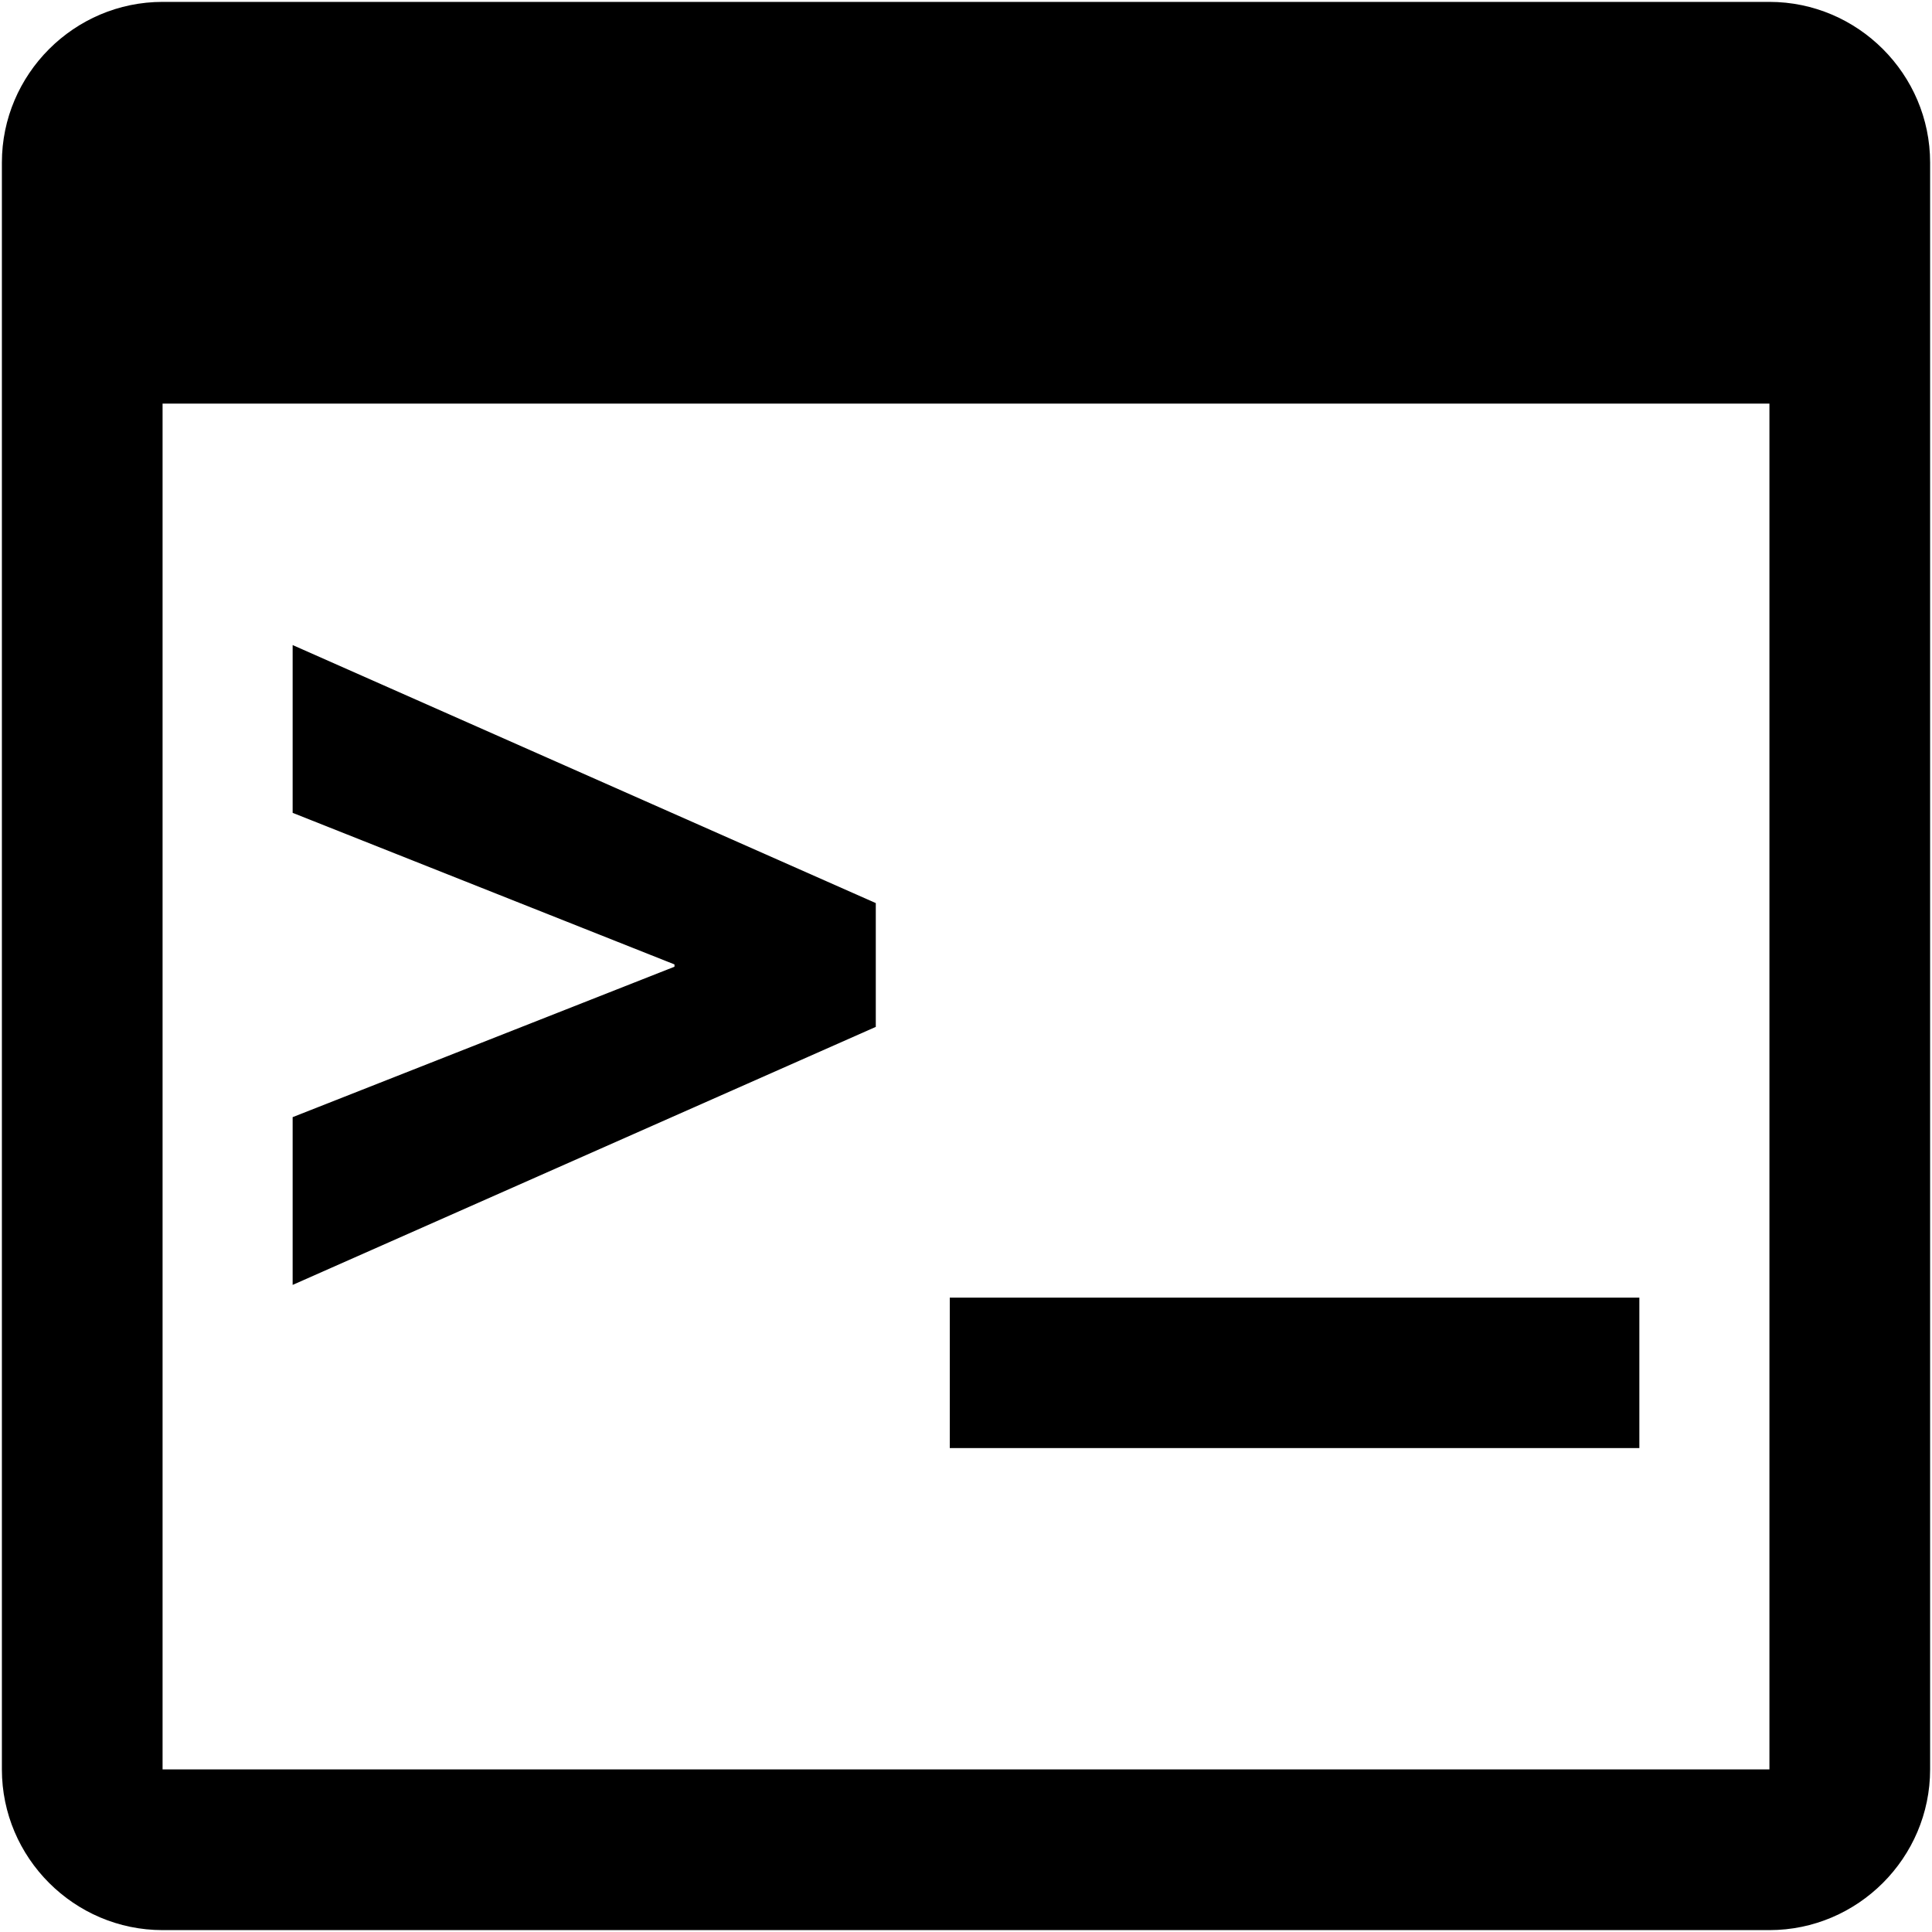
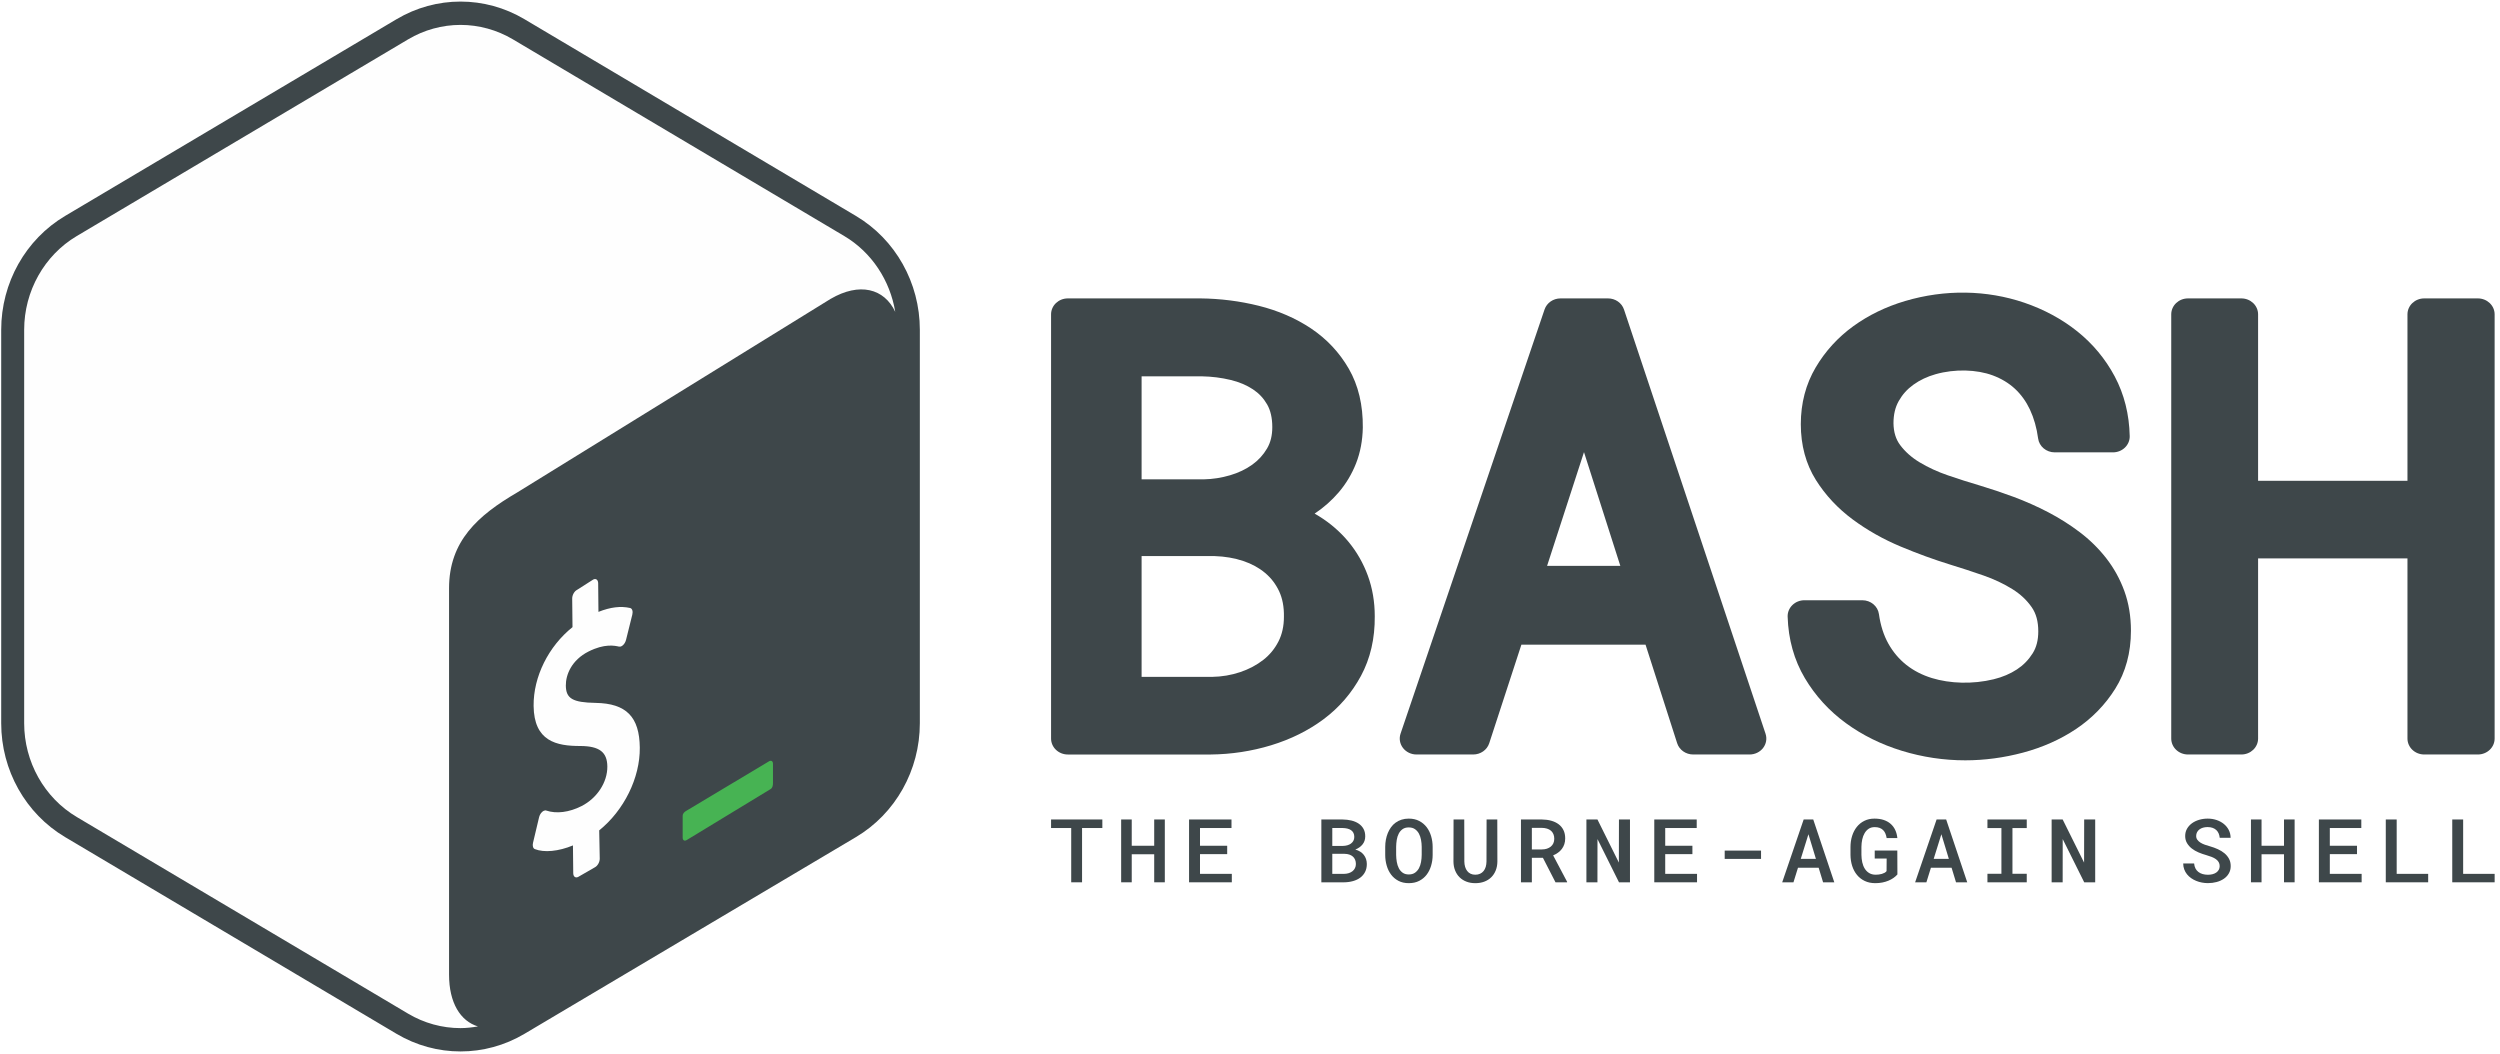
- <svg xmlns="http://www.w3.org/2000/svg" version="1.1" x="0px" y="0px" width="512px" height="512px" viewBox="0 0 512 512" enable-background="new 0 0 512 512" xml:space="preserve">
-   <g id="5151e0c8492e5103c096af88a51f9b27">
-     <path display="inline" d="M77.554,296.055l101.189-39.863v-0.611L77.554,215.413v-44.464l154.539,68.379v32.807L77.554,340.514   V296.055z M434.446,343.887v39.863H251.7v-39.863H434.446z M468.917,0.5H43.083C19.662,0.5,0.5,19.663,0.5,43.083v425.833   c0,23.421,19.162,42.583,42.583,42.583h425.834c23.421,0,42.583-19.162,42.583-42.583V43.083C511.5,19.663,492.338,0.5,468.917,0.5   z M468.917,468.917H43.083V106.958h425.834V468.917z" />
+ <svg xmlns="http://www.w3.org/2000/svg" width="216px" height="91px" viewBox="0 0 216 91" version="1.1">
+   <defs />
+   <g id="Page-1" stroke="none" stroke-width="1" fill="none" fill-rule="evenodd">
+     <g transform="translate(0, -1)" id="Group-48">
+       <g transform="translate(0, 0.945)">
+         <path d="M73.95,18.712 L45.313,1.713 C41.895,-0.316 37.682,-0.316 34.264,1.713 L5.627,18.712 C2.21,20.741 0.104,24.49 0.104,28.548 L0.104,62.546 C0.104,66.603 2.21,70.354 5.628,72.383 L34.265,89.379 C35.974,90.394 37.88,90.9 39.789,90.9 C41.697,90.9 43.603,90.394 45.312,89.379 L73.949,72.383 C77.367,70.354 79.474,66.603 79.474,62.546 L79.474,28.548 C79.474,24.49 77.367,20.741 73.95,18.712 Z" id="Fill-2" fill="#FEFEFE" />
+         <path d="M35.266,87.638 L6.629,70.642 C3.828,68.979 2.088,65.877 2.088,62.545 L2.088,28.548 C2.088,25.216 3.828,22.114 6.628,20.452 L35.266,3.453 C36.639,2.638 38.203,2.207 39.789,2.207 C41.374,2.207 42.938,2.638 44.312,3.453 L72.949,20.452 C75.309,21.853 76.901,24.279 77.349,27 C76.399,24.973 74.257,24.422 71.761,25.88 L44.669,42.614 C41.291,44.589 38.8,46.805 38.798,50.878 L38.798,84.261 C38.796,86.7 39.781,88.28 41.294,88.738 C40.797,88.824 40.296,88.884 39.789,88.884 C38.203,88.884 36.639,88.453 35.266,87.638 M73.95,18.711 L45.313,1.713 C43.604,0.698 41.696,0.191 39.789,0.191 C37.881,0.191 35.973,0.698 34.264,1.713 L5.627,18.711 C2.21,20.74 0.104,24.49 0.104,28.548 L0.104,62.545 C0.104,66.602 2.21,70.353 5.628,72.382 L34.265,89.379 C35.975,90.393 37.881,90.9 39.789,90.9 C41.697,90.9 43.603,90.393 45.312,89.379 L73.95,72.382 C77.368,70.353 79.474,66.602 79.474,62.545 L79.474,28.548 C79.474,24.49 77.368,20.74 73.95,18.711" id="Fill-4" fill="#3E474A" />
+         <path d="M66.443,65.832 L59.312,70.1 C59.123,70.21 58.984,70.334 58.983,70.561 L58.983,72.427 C58.983,72.655 59.136,72.75 59.325,72.639 L66.566,68.238 C66.755,68.128 66.784,67.917 66.785,67.69 L66.785,66.044 C66.785,65.817 66.632,65.722 66.443,65.832" id="Fill-6" fill="#47B353" />
+         <path d="M51.258,50.125 C51.489,50.008 51.679,50.152 51.682,50.454 L51.706,52.921 C52.739,52.51 53.636,52.4 54.449,52.588 C54.625,52.635 54.703,52.875 54.631,53.16 L54.088,55.346 C54.046,55.511 53.953,55.678 53.841,55.782 C53.794,55.828 53.746,55.864 53.698,55.888 C53.625,55.925 53.553,55.937 53.484,55.923 C53.113,55.839 52.231,55.646 50.843,56.349 C49.387,57.086 48.878,58.351 48.888,59.29 C48.9,60.411 49.475,60.751 51.461,60.785 C54.107,60.829 55.25,61.985 55.278,64.65 C55.305,67.267 53.908,70.077 51.771,71.799 L51.818,74.241 C51.821,74.535 51.63,74.872 51.399,74.989 L49.953,75.822 C49.721,75.939 49.531,75.795 49.528,75.501 L49.503,73.099 C48.264,73.614 47.009,73.738 46.207,73.416 C46.056,73.357 45.991,73.134 46.051,72.88 L46.575,70.672 C46.617,70.498 46.709,70.324 46.834,70.213 C46.878,70.17 46.924,70.137 46.97,70.114 C47.053,70.072 47.134,70.063 47.203,70.089 C48.067,70.38 49.172,70.244 50.235,69.706 C51.585,69.023 52.488,67.646 52.474,66.278 C52.461,65.037 51.789,64.521 50.155,64.509 C48.075,64.515 46.136,64.105 46.104,61.043 C46.078,58.522 47.389,55.899 49.464,54.24 L49.438,51.775 C49.435,51.472 49.62,51.139 49.858,51.019 L51.258,50.125 Z" id="Fill-8" fill="#FEFEFE" />
+         <path d="M98.634,48.101 L104.945,48.101 C105.836,48.129 106.67,48.273 107.425,48.527 C108.144,48.767 108.776,49.114 109.305,49.557 C109.822,49.991 110.219,50.509 110.515,51.136 C110.805,51.755 110.946,52.489 110.931,53.344 C110.931,54.151 110.772,54.87 110.457,55.482 C110.132,56.114 109.705,56.632 109.156,57.064 C108.583,57.513 107.91,57.87 107.157,58.125 C106.389,58.384 105.564,58.524 104.73,58.537 L98.634,58.537 L98.634,48.101 Z M109.475,38.802 C109.146,39.361 108.728,39.819 108.197,40.201 C107.646,40.596 107.004,40.905 106.285,41.116 C105.539,41.337 104.766,41.456 104.015,41.47 L98.634,41.47 L98.634,32.57 L103.855,32.57 C104.694,32.585 105.523,32.689 106.321,32.881 C107.055,33.056 107.707,33.331 108.257,33.695 C108.772,34.036 109.172,34.463 109.481,34.999 C109.776,35.513 109.926,36.172 109.926,36.957 C109.926,37.681 109.778,38.284 109.475,38.802 L109.475,38.802 Z M116.51,46.866 C115.796,46.004 114.935,45.258 113.951,44.649 C113.83,44.575 113.708,44.503 113.584,44.432 C114.369,43.908 115.067,43.291 115.662,42.596 C116.298,41.853 116.803,41.006 117.166,40.081 C117.531,39.15 117.726,38.115 117.747,36.995 C117.767,35.053 117.36,33.344 116.536,31.914 C115.726,30.508 114.625,29.336 113.265,28.427 C111.946,27.548 110.427,26.891 108.749,26.473 C107.124,26.069 105.439,25.855 103.724,25.837 L92.261,25.837 C91.461,25.837 90.812,26.454 90.812,27.215 L90.812,63.866 C90.812,64.627 91.461,65.244 92.261,65.244 L104.613,65.244 C106.391,65.226 108.142,64.958 109.817,64.449 C111.518,63.931 113.046,63.173 114.359,62.194 C115.703,61.193 116.789,59.934 117.587,58.453 C118.398,56.951 118.799,55.21 118.779,53.293 C118.779,52.053 118.578,50.876 118.183,49.795 C117.788,48.715 117.225,47.73 116.51,46.866 L116.51,46.866 Z" id="Fill-10" fill="#3E474A" />
+         <path d="M139.996,48.946 L133.668,48.946 L136.857,39.119 L139.996,48.946 Z M140.313,26.797 C140.122,26.225 139.564,25.837 138.932,25.837 L134.829,25.837 C134.2,25.837 133.644,26.222 133.451,26.791 L121.008,63.443 C120.866,63.862 120.943,64.32 121.216,64.677 C121.489,65.033 121.924,65.243 122.387,65.243 L127.285,65.243 C127.919,65.243 128.48,64.85 128.668,64.274 L131.449,55.752 L142.174,55.752 L144.906,64.268 C145.092,64.848 145.655,65.243 146.292,65.243 L151.163,65.243 C151.625,65.243 152.059,65.034 152.332,64.679 C152.605,64.325 152.683,63.868 152.543,63.449 L140.313,26.797 Z" id="Fill-12" fill="#3E474A" />
+         <path d="M181.976,48.282 C181.321,47.442 180.548,46.683 179.674,46.023 C178.835,45.387 177.921,44.811 176.956,44.307 C176.008,43.813 175.007,43.369 173.98,42.985 C172.992,42.619 171.99,42.283 170.99,41.983 C170.143,41.736 169.234,41.446 168.292,41.122 C167.417,40.823 166.595,40.444 165.847,39.995 C165.172,39.589 164.609,39.09 164.175,38.511 C163.799,38.009 163.609,37.386 163.597,36.629 C163.597,35.878 163.744,35.251 164.048,34.709 C164.367,34.144 164.78,33.681 165.315,33.296 C165.868,32.896 166.513,32.59 167.233,32.387 C168.917,31.91 170.806,31.981 172.172,32.488 C172.911,32.762 173.554,33.15 174.083,33.638 C174.619,34.134 175.056,34.741 175.386,35.441 C175.732,36.178 175.97,37.018 176.093,37.936 C176.184,38.623 176.799,39.139 177.53,39.139 L182.559,39.139 C182.948,39.139 183.321,38.991 183.594,38.726 C183.867,38.462 184.016,38.104 184.007,37.734 C183.968,35.856 183.532,34.122 182.714,32.582 C181.904,31.063 180.81,29.749 179.466,28.676 C178.141,27.619 176.601,26.789 174.893,26.206 C171.649,25.103 168.046,25.044 164.602,26.063 C162.946,26.554 161.442,27.285 160.132,28.233 C158.797,29.199 157.701,30.401 156.875,31.802 C156.023,33.246 155.59,34.895 155.59,36.705 C155.59,38.527 156.03,40.149 156.894,41.527 C157.715,42.834 158.787,43.983 160.081,44.94 C161.326,45.863 162.72,46.65 164.226,47.28 C165.671,47.885 167.111,48.409 168.508,48.84 C169.427,49.121 170.383,49.433 171.38,49.779 C172.285,50.094 173.125,50.491 173.875,50.959 C174.562,51.388 175.108,51.899 175.541,52.519 C175.922,53.067 176.107,53.748 176.107,54.603 C176.107,55.363 175.948,55.984 175.624,56.501 C175.268,57.066 174.825,57.52 174.268,57.889 C173.688,58.271 173.012,58.559 172.256,58.743 C170.445,59.187 168.474,59.117 166.919,58.64 C166.087,58.385 165.345,58.004 164.714,57.507 C164.087,57.012 163.565,56.396 163.161,55.678 C162.751,54.948 162.476,54.084 162.34,53.113 C162.245,52.428 161.631,51.916 160.905,51.916 L155.901,51.916 C155.51,51.916 155.135,52.066 154.863,52.333 C154.589,52.6 154.441,52.961 154.452,53.333 C154.512,55.296 155.012,57.082 155.936,58.641 C156.839,60.164 158.031,61.471 159.478,62.528 C160.899,63.568 162.53,64.375 164.325,64.926 C166.101,65.471 167.944,65.747 169.799,65.747 C171.459,65.747 173.142,65.522 174.798,65.079 C176.483,64.628 178.022,63.942 179.368,63.042 C180.748,62.119 181.888,60.949 182.757,59.562 C183.657,58.127 184.113,56.44 184.113,54.552 C184.113,53.315 183.922,52.159 183.543,51.118 C183.169,50.091 182.643,49.137 181.976,48.282" id="Fill-14" fill="#3E474A" />
+         <path d="M214.087,25.837 L209.454,25.837 C208.654,25.837 208.005,26.453 208.005,27.214 L208.005,41.595 L195.099,41.595 L195.099,27.214 C195.099,26.453 194.451,25.837 193.651,25.837 L189.044,25.837 C188.244,25.837 187.595,26.453 187.595,27.214 L187.595,63.866 C187.595,64.627 188.244,65.243 189.044,65.243 L193.651,65.243 C194.451,65.243 195.099,64.627 195.099,63.866 L195.099,48.302 L208.005,48.302 L208.005,63.866 C208.005,64.627 208.654,65.243 209.454,65.243 L214.087,65.243 C214.887,65.243 215.536,64.627 215.536,63.866 L215.536,27.214 C215.536,26.453 214.887,25.837 214.087,25.837" id="Fill-16" fill="#3E474A" />
+         <polygon id="Fill-18" fill="#3E474A" points="95.243 71.596 93.49 71.596 93.49 76.286 92.553 76.286 92.553 71.596 90.812 71.596 90.812 70.857 95.243 70.857" />
+         <polygon id="Fill-20" fill="#3E474A" points="100.64 76.286 99.723 76.286 99.723 73.863 97.782 73.863 97.782 76.286 96.868 76.286 96.868 70.857 97.782 70.857 97.782 73.128 99.723 73.128 99.723 70.857 100.64 70.857" />
+         <polygon id="Fill-22" fill="#3E474A" points="106.029 73.852 103.68 73.852 103.68 75.556 106.429 75.556 106.429 76.286 102.735 76.286 102.735 70.858 106.401 70.858 106.401 71.596 103.68 71.596 103.68 73.128 106.029 73.128" />
+         <path d="M115.11,73.826 L115.11,75.556 L116.137,75.556 C116.286,75.554 116.422,75.532 116.545,75.491 C116.668,75.45 116.773,75.393 116.863,75.321 C116.951,75.249 117.021,75.161 117.072,75.056 C117.123,74.952 117.149,74.836 117.149,74.706 C117.149,74.569 117.127,74.447 117.082,74.339 C117.037,74.23 116.973,74.139 116.89,74.064 C116.806,73.99 116.704,73.932 116.584,73.891 C116.464,73.85 116.329,73.829 116.18,73.826 L115.11,73.826 Z M115.11,73.143 L116.012,73.143 C116.153,73.141 116.284,73.123 116.406,73.089 C116.527,73.056 116.632,73.006 116.721,72.94 C116.81,72.875 116.881,72.794 116.933,72.698 C116.985,72.602 117.011,72.492 117.011,72.369 C117.011,72.232 116.987,72.115 116.937,72.017 C116.887,71.921 116.817,71.841 116.727,71.779 C116.637,71.718 116.531,71.672 116.408,71.643 C116.285,71.614 116.15,71.599 116.004,71.596 L115.11,71.596 L115.11,73.143 Z M114.165,76.287 L114.165,70.858 L115.988,70.858 C116.263,70.861 116.519,70.891 116.758,70.948 C116.998,71.005 117.207,71.094 117.386,71.213 C117.565,71.332 117.705,71.484 117.807,71.669 C117.909,71.854 117.959,72.074 117.956,72.328 C117.954,72.596 117.875,72.825 117.721,73.015 C117.567,73.206 117.359,73.353 117.098,73.457 C117.257,73.499 117.399,73.56 117.523,73.638 C117.647,73.716 117.751,73.81 117.835,73.919 C117.918,74.029 117.983,74.15 118.027,74.282 C118.071,74.416 118.094,74.557 118.094,74.706 C118.094,74.964 118.044,75.192 117.944,75.388 C117.845,75.584 117.707,75.748 117.531,75.88 C117.354,76.012 117.145,76.112 116.904,76.18 C116.662,76.249 116.401,76.285 116.121,76.287 L114.165,76.287 Z" id="Fill-24" fill="#3E474A" />
+         <path d="M122.835,73.222 C122.834,73.018 122.814,72.815 122.776,72.614 C122.74,72.413 122.678,72.233 122.593,72.076 C122.505,71.917 122.391,71.79 122.249,71.691 C122.106,71.593 121.928,71.544 121.715,71.544 C121.502,71.544 121.326,71.593 121.186,71.691 C121.047,71.79 120.936,71.918 120.853,72.077 C120.77,72.236 120.713,72.415 120.68,72.616 C120.648,72.816 120.63,73.018 120.627,73.222 L120.627,73.922 C120.63,74.126 120.65,74.328 120.683,74.529 C120.718,74.729 120.775,74.909 120.858,75.069 C120.939,75.229 121.052,75.359 121.191,75.459 C121.331,75.558 121.507,75.608 121.719,75.608 C121.933,75.608 122.111,75.558 122.254,75.459 C122.395,75.359 122.51,75.23 122.597,75.071 C122.683,74.911 122.743,74.732 122.778,74.53 C122.814,74.329 122.834,74.126 122.835,73.922 L122.835,73.222 Z M123.781,73.922 C123.781,74.243 123.737,74.551 123.65,74.845 C123.564,75.14 123.436,75.399 123.264,75.625 C123.094,75.849 122.879,76.028 122.621,76.161 C122.365,76.294 122.064,76.36 121.719,76.36 C121.376,76.36 121.078,76.293 120.825,76.159 C120.57,76.025 120.359,75.845 120.191,75.621 C120.022,75.396 119.895,75.137 119.811,74.843 C119.725,74.55 119.683,74.243 119.683,73.922 L119.683,73.229 C119.683,73.015 119.701,72.807 119.74,72.603 C119.778,72.399 119.835,72.207 119.909,72.026 C119.984,71.846 120.076,71.68 120.186,71.527 C120.297,71.374 120.428,71.243 120.579,71.134 C120.73,71.024 120.9,70.938 121.088,70.876 C121.278,70.815 121.487,70.783 121.715,70.783 C122.059,70.783 122.361,70.85 122.618,70.985 C122.876,71.119 123.091,71.299 123.263,71.523 C123.436,71.749 123.564,72.009 123.65,72.305 C123.737,72.6 123.781,72.908 123.781,73.229 L123.781,73.922 Z" id="Fill-26" fill="#3E474A" />
+         <path d="M129.366,70.858 L129.374,74.493 C129.371,74.772 129.324,75.026 129.233,75.255 C129.141,75.486 129.013,75.683 128.848,75.847 C128.684,76.01 128.485,76.138 128.25,76.227 C128.017,76.316 127.755,76.361 127.465,76.361 C127.182,76.361 126.926,76.316 126.696,76.227 C126.466,76.138 126.269,76.011 126.104,75.849 C125.939,75.686 125.811,75.489 125.72,75.258 C125.628,75.029 125.581,74.773 125.579,74.493 L125.587,70.858 L126.512,70.858 L126.519,74.493 C126.522,74.659 126.544,74.812 126.586,74.951 C126.628,75.091 126.688,75.21 126.767,75.311 C126.845,75.412 126.942,75.49 127.059,75.546 C127.175,75.603 127.31,75.63 127.465,75.63 C127.621,75.63 127.76,75.603 127.88,75.546 C128,75.49 128.101,75.412 128.182,75.311 C128.263,75.21 128.324,75.091 128.367,74.951 C128.408,74.812 128.43,74.659 128.433,74.493 L128.441,70.858 L129.366,70.858 Z" id="Fill-28" fill="#3E474A" />
+         <path d="M132.352,73.446 L133.218,73.446 C133.375,73.446 133.519,73.425 133.65,73.383 C133.78,73.34 133.893,73.28 133.989,73.202 C134.084,73.123 134.158,73.028 134.21,72.914 C134.262,72.802 134.289,72.671 134.289,72.525 C134.289,72.373 134.264,72.239 134.214,72.123 C134.164,72.005 134.093,71.907 134,71.827 C133.908,71.748 133.795,71.688 133.661,71.647 C133.528,71.606 133.379,71.584 133.214,71.582 L132.352,71.582 L132.352,73.446 Z M133.308,74.169 L132.352,74.169 L132.352,76.286 L131.411,76.286 L131.411,70.858 L133.214,70.858 C133.507,70.861 133.777,70.896 134.024,70.965 C134.271,71.033 134.485,71.135 134.665,71.27 C134.846,71.406 134.985,71.575 135.084,71.779 C135.184,71.983 135.233,72.221 135.233,72.495 C135.233,72.679 135.208,72.846 135.157,72.996 C135.106,73.147 135.035,73.283 134.943,73.405 C134.852,73.526 134.742,73.633 134.614,73.725 C134.486,73.818 134.345,73.896 134.191,73.96 L135.398,76.242 L135.398,76.286 L134.395,76.286 L133.308,74.169 Z" id="Fill-30" fill="#3E474A" />
+         <polygon id="Fill-32" fill="#3E474A" points="140.83 76.286 139.881 76.286 138.023 72.551 138.019 76.286 137.066 76.286 137.066 70.857 138.019 70.857 139.87 74.583 139.878 70.857 140.83 70.857" />
+         <polygon id="Fill-34" fill="#3E474A" points="146.224 73.852 143.875 73.852 143.875 75.556 146.624 75.556 146.624 76.286 142.93 76.286 142.93 70.858 146.596 70.858 146.596 71.596 143.875 71.596 143.875 73.128 146.224 73.128" />
+         <polygon id="Fill-36" fill="#3E474A" points="149.014 74.265 152.154 74.265 152.154 73.546 149.014 73.546" />
+         <path d="M155.586,74.261 L156.895,74.261 L156.249,72.133 L155.586,74.261 Z M157.131,75.026 L155.347,75.026 L154.955,76.287 L153.982,76.287 L155.837,70.858 L156.664,70.858 L158.484,76.287 L157.515,76.287 L157.131,75.026 Z" id="Fill-38" fill="#3E474A" />
+         <path d="M163.936,75.608 C163.84,75.717 163.726,75.818 163.595,75.91 C163.464,76.002 163.318,76.081 163.156,76.148 C162.994,76.215 162.818,76.267 162.629,76.305 C162.439,76.342 162.237,76.36 162.023,76.36 C161.68,76.36 161.377,76.297 161.113,76.17 C160.849,76.044 160.626,75.871 160.445,75.651 C160.263,75.43 160.125,75.171 160.029,74.873 C159.934,74.575 159.885,74.254 159.882,73.911 L159.882,73.241 C159.882,72.897 159.929,72.577 160.023,72.279 C160.117,71.98 160.252,71.721 160.429,71.499 C160.606,71.277 160.822,71.103 161.078,70.976 C161.334,70.847 161.627,70.783 161.956,70.783 C162.251,70.783 162.515,70.822 162.748,70.898 C162.981,70.976 163.181,71.087 163.348,71.233 C163.515,71.378 163.648,71.555 163.746,71.764 C163.844,71.972 163.906,72.206 163.932,72.465 L163.007,72.465 C162.984,72.318 162.947,72.186 162.897,72.07 C162.847,71.953 162.781,71.853 162.697,71.771 C162.613,71.689 162.512,71.627 162.393,71.583 C162.274,71.539 162.134,71.518 161.972,71.518 C161.773,71.518 161.603,71.564 161.46,71.657 C161.318,71.751 161.2,71.876 161.106,72.034 C161.012,72.192 160.942,72.375 160.897,72.582 C160.853,72.79 160.829,73.007 160.827,73.233 L160.827,73.911 C160.829,74.137 160.854,74.354 160.899,74.56 C160.945,74.766 161.017,74.949 161.115,75.106 C161.213,75.264 161.339,75.39 161.493,75.485 C161.648,75.579 161.833,75.628 162.05,75.63 C162.139,75.63 162.231,75.625 162.325,75.614 C162.419,75.602 162.509,75.584 162.593,75.56 C162.678,75.534 162.756,75.503 162.827,75.465 C162.897,75.425 162.955,75.378 162.999,75.32 L163.007,74.235 L161.976,74.235 L161.976,73.539 L163.928,73.539 L163.936,75.608 Z" id="Fill-39" fill="#3E474A" />
+         <path d="M167.071,74.261 L168.38,74.261 L167.734,72.133 L167.071,74.261 Z M168.616,75.026 L166.832,75.026 L166.44,76.287 L165.467,76.287 L167.322,70.858 L168.149,70.858 L169.969,76.287 L169,76.287 L168.616,75.026 Z" id="Fill-40" fill="#3E474A" />
+         <polygon id="Fill-41" fill="#3E474A" points="171.715 70.858 175.111 70.858 175.111 71.6 173.876 71.6 173.876 75.549 175.111 75.549 175.111 76.287 171.715 76.287 171.715 75.549 172.923 75.549 172.923 71.6 171.715 71.6" />
+         <polygon id="Fill-42" fill="#3E474A" points="181.025 76.286 180.076 76.286 178.218 72.551 178.214 76.286 177.261 76.286 177.261 70.857 178.214 70.857 180.065 74.583 180.073 70.857 181.025 70.857" />
+         <path d="M191.78,74.888 C191.78,74.759 191.752,74.645 191.696,74.547 C191.639,74.448 191.56,74.363 191.456,74.287 C191.353,74.213 191.231,74.148 191.088,74.092 C190.946,74.036 190.791,73.985 190.623,73.937 C190.399,73.875 190.177,73.798 189.959,73.706 C189.74,73.614 189.546,73.501 189.375,73.369 C189.203,73.236 189.065,73.08 188.959,72.902 C188.853,72.725 188.8,72.52 188.8,72.286 C188.8,72.052 188.853,71.843 188.959,71.657 C189.065,71.472 189.207,71.316 189.384,71.186 C189.562,71.057 189.769,70.957 190.004,70.887 C190.239,70.818 190.485,70.783 190.741,70.783 C191.016,70.783 191.272,70.824 191.512,70.904 C191.751,70.985 191.96,71.099 192.139,71.244 C192.318,71.389 192.46,71.563 192.564,71.765 C192.669,71.968 192.722,72.193 192.725,72.439 L191.784,72.439 C191.771,72.302 191.74,72.177 191.692,72.064 C191.643,71.951 191.575,71.853 191.488,71.771 C191.4,71.689 191.294,71.626 191.168,71.581 C191.043,71.536 190.898,71.514 190.733,71.514 C190.592,71.514 190.461,71.532 190.341,71.566 C190.221,71.6 190.117,71.652 190.029,71.719 C189.942,71.786 189.873,71.867 189.824,71.961 C189.774,72.056 189.749,72.163 189.749,72.282 C189.749,72.409 189.783,72.519 189.851,72.612 C189.919,72.705 190.008,72.787 190.117,72.856 C190.227,72.926 190.354,72.986 190.496,73.037 C190.639,73.088 190.787,73.134 190.941,73.176 C191.179,73.244 191.406,73.326 191.623,73.425 C191.84,73.523 192.031,73.641 192.196,73.779 C192.36,73.917 192.491,74.077 192.588,74.258 C192.684,74.439 192.733,74.647 192.733,74.881 C192.733,75.122 192.679,75.334 192.572,75.518 C192.465,75.702 192.321,75.857 192.141,75.98 C191.96,76.104 191.751,76.198 191.514,76.262 C191.276,76.325 191.027,76.357 190.768,76.357 C190.593,76.357 190.42,76.341 190.247,76.308 C190.074,76.277 189.909,76.228 189.751,76.163 C189.593,76.099 189.446,76.019 189.31,75.923 C189.174,75.827 189.056,75.716 188.955,75.591 C188.855,75.465 188.775,75.325 188.718,75.169 C188.66,75.014 188.63,74.843 188.628,74.657 L189.572,74.657 C189.586,74.821 189.623,74.963 189.686,75.085 C189.749,75.207 189.832,75.309 189.937,75.389 C190.042,75.47 190.164,75.532 190.304,75.573 C190.444,75.613 190.598,75.634 190.768,75.634 C190.91,75.634 191.042,75.617 191.164,75.586 C191.287,75.553 191.395,75.505 191.486,75.442 C191.577,75.378 191.649,75.3 191.702,75.206 C191.754,75.113 191.78,75.007 191.78,74.888" id="Fill-43" fill="#3E474A" />
+         <polygon id="Fill-44" fill="#3E474A" points="198.255 76.286 197.338 76.286 197.338 73.863 195.397 73.863 195.397 76.286 194.483 76.286 194.483 70.857 195.397 70.857 195.397 73.128 197.338 73.128 197.338 70.857 198.255 70.857" />
+         <polygon id="Fill-45" fill="#3E474A" points="203.645 73.852 201.296 73.852 201.296 75.556 204.045 75.556 204.045 76.286 200.351 76.286 200.351 70.858 204.017 70.858 204.017 71.596 201.296 71.596 201.296 73.128 203.645 73.128" />
+         <polygon id="Fill-46" fill="#3E474A" points="207.073 75.556 209.794 75.556 209.794 76.286 206.132 76.286 206.132 70.858 207.073 70.858" />
+         <polygon id="Fill-47" fill="#3E474A" points="212.816 75.556 215.537 75.556 215.537 76.286 211.875 76.286 211.875 70.858 212.816 70.858" />
+       </g>
+     </g>
  </g>
</svg>
